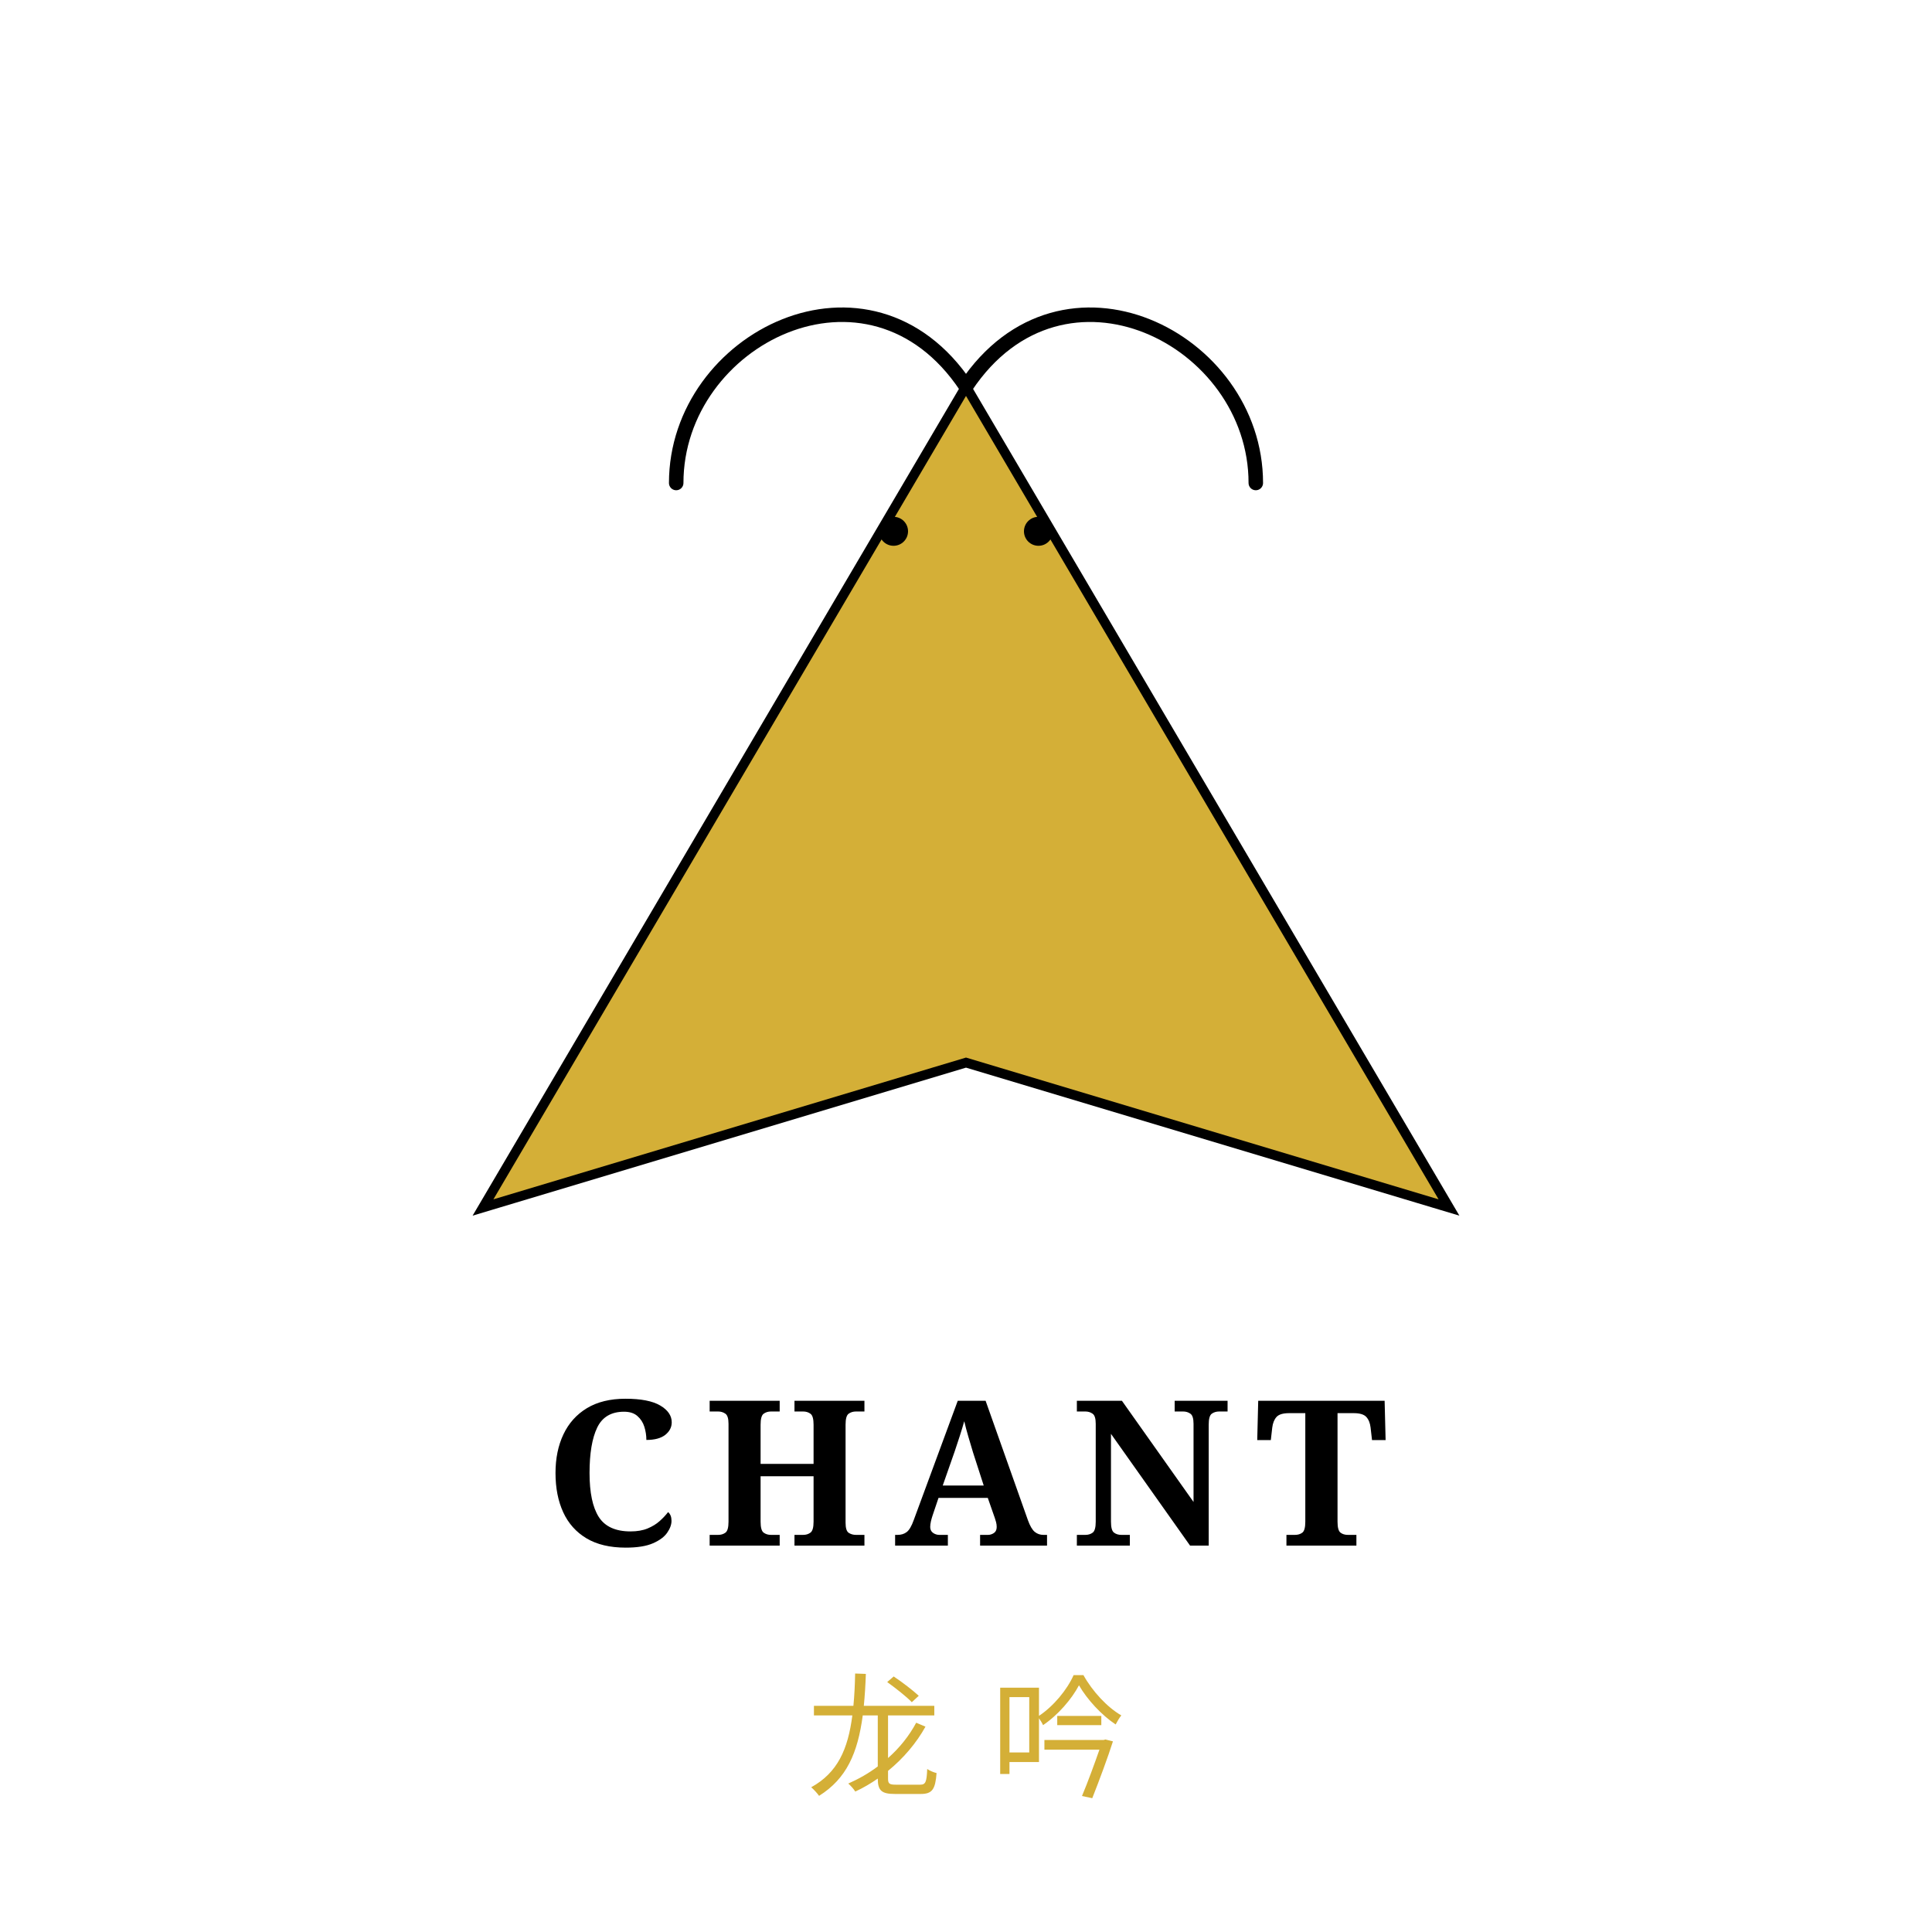
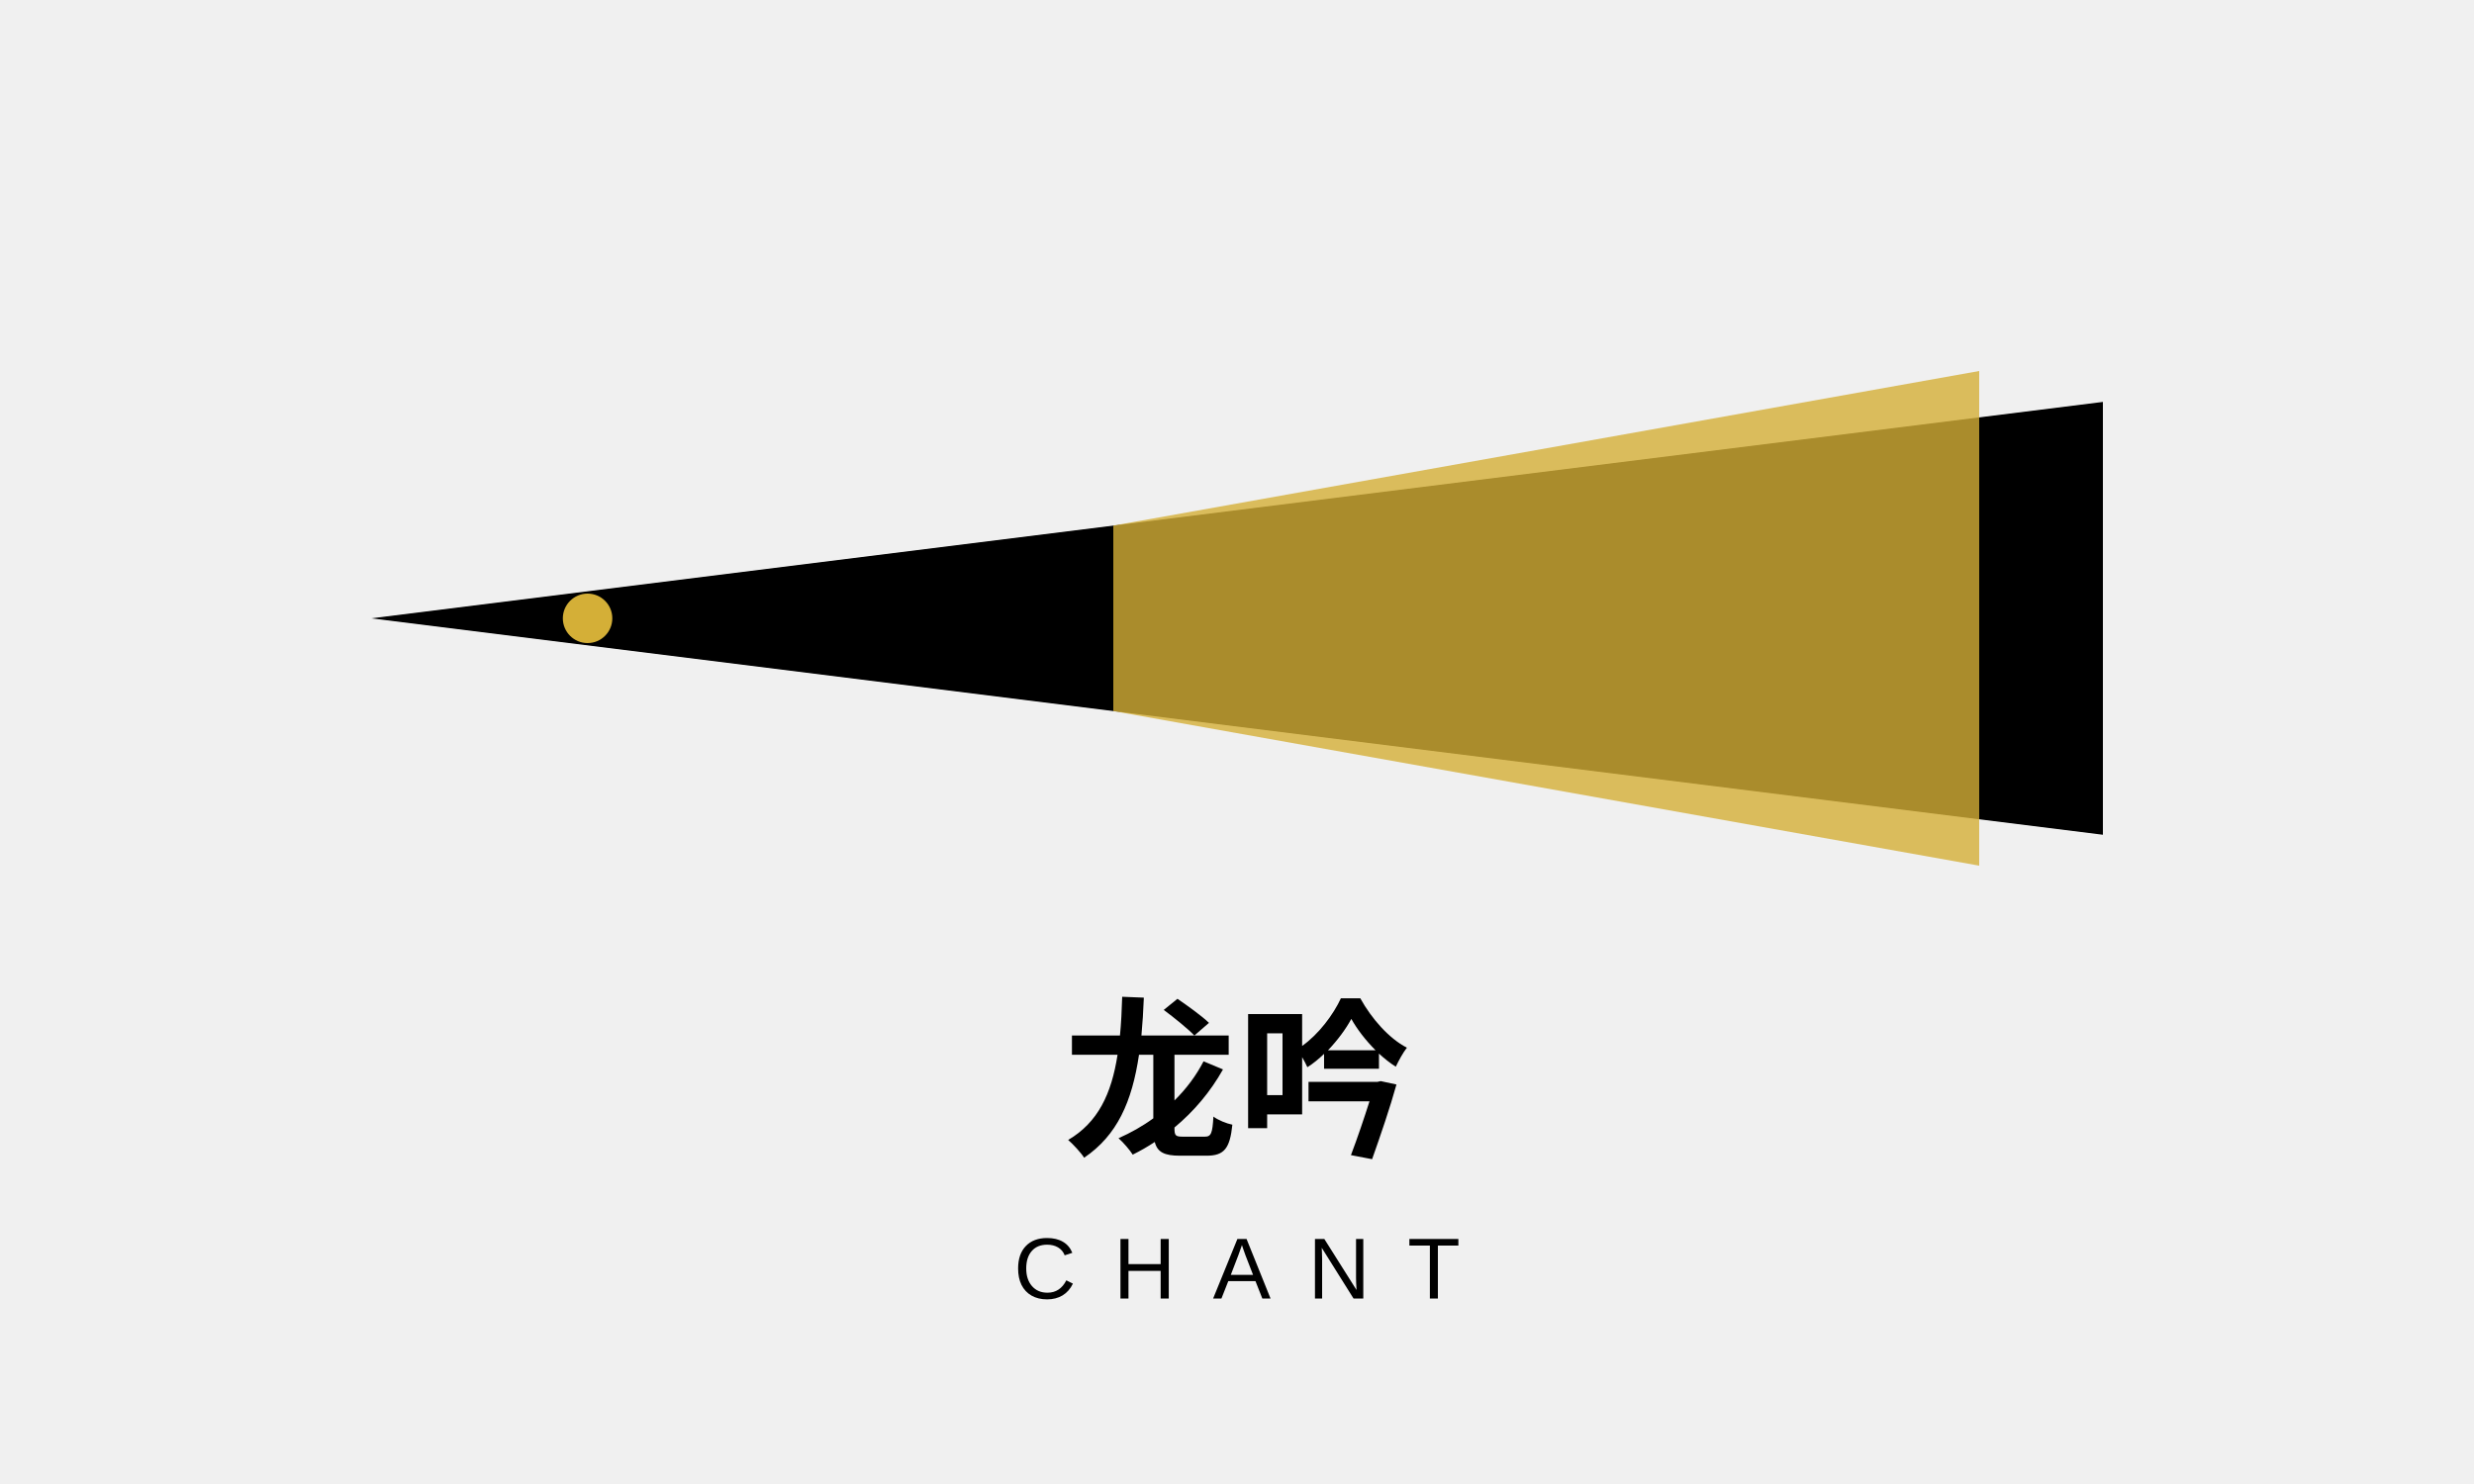
- <svg xmlns="http://www.w3.org/2000/svg" width="400" height="400" viewBox="0 0 400 400">
-   <rect width="400" height="400" fill="white" />
-   <path d="M100 250 L200 80 L300 250 L200 220 Z" fill="#D4AF37" stroke="black" stroke-width="2" />
-   <path d="M200 80 C180 50 140 70 140 100 M200 80 C220 50 260 70 260 100" fill="none" stroke="black" stroke-width="3" stroke-linecap="round" />
-   <circle cx="185" cy="110" r="3" fill="black" />
-   <circle cx="215" cy="110" r="3" fill="black" />
-   <text x="200" y="320" text-anchor="middle" font-family="Georgia, serif" font-size="42" font-weight="900" letter-spacing="5" fill="black">CHANT</text>
-   <text x="200" y="370" text-anchor="middle" font-family="PingFang SC, sans-serif" font-size="28" letter-spacing="10" fill="#D4AF37">龙吟</text>
+ <svg xmlns="http://www.w3.org/2000/svg" width="400" height="240" viewBox="0 0 400 240">
+   <defs>
+     <style>
+       .gold { fill: #D4AF37; }
+       .black { fill: #000000; }
+       .text-zh { font-family: 'PingFang SC', 'Microsoft YaHei', sans-serif; font-weight: bold; font-size: 28px; }
+       .text-en { font-family: Arial, sans-serif; font-size: 14px; letter-spacing: 6px; }
+     </style>
+   </defs>
+   <path class="black" d="M60,100 L340,65 L340,135 Z" />
+   <circle class="gold" cx="95" cy="100" r="4" />
+   <path class="gold" d="M180,85 L320,60 L320,140 L180,115 Z" fill-opacity="0.8" />
+   <text x="200" y="185" text-anchor="middle" class="black text-zh">龙吟</text>
+   <text x="200" y="210" text-anchor="middle" class="black text-en">CHANT</text>
</svg>
